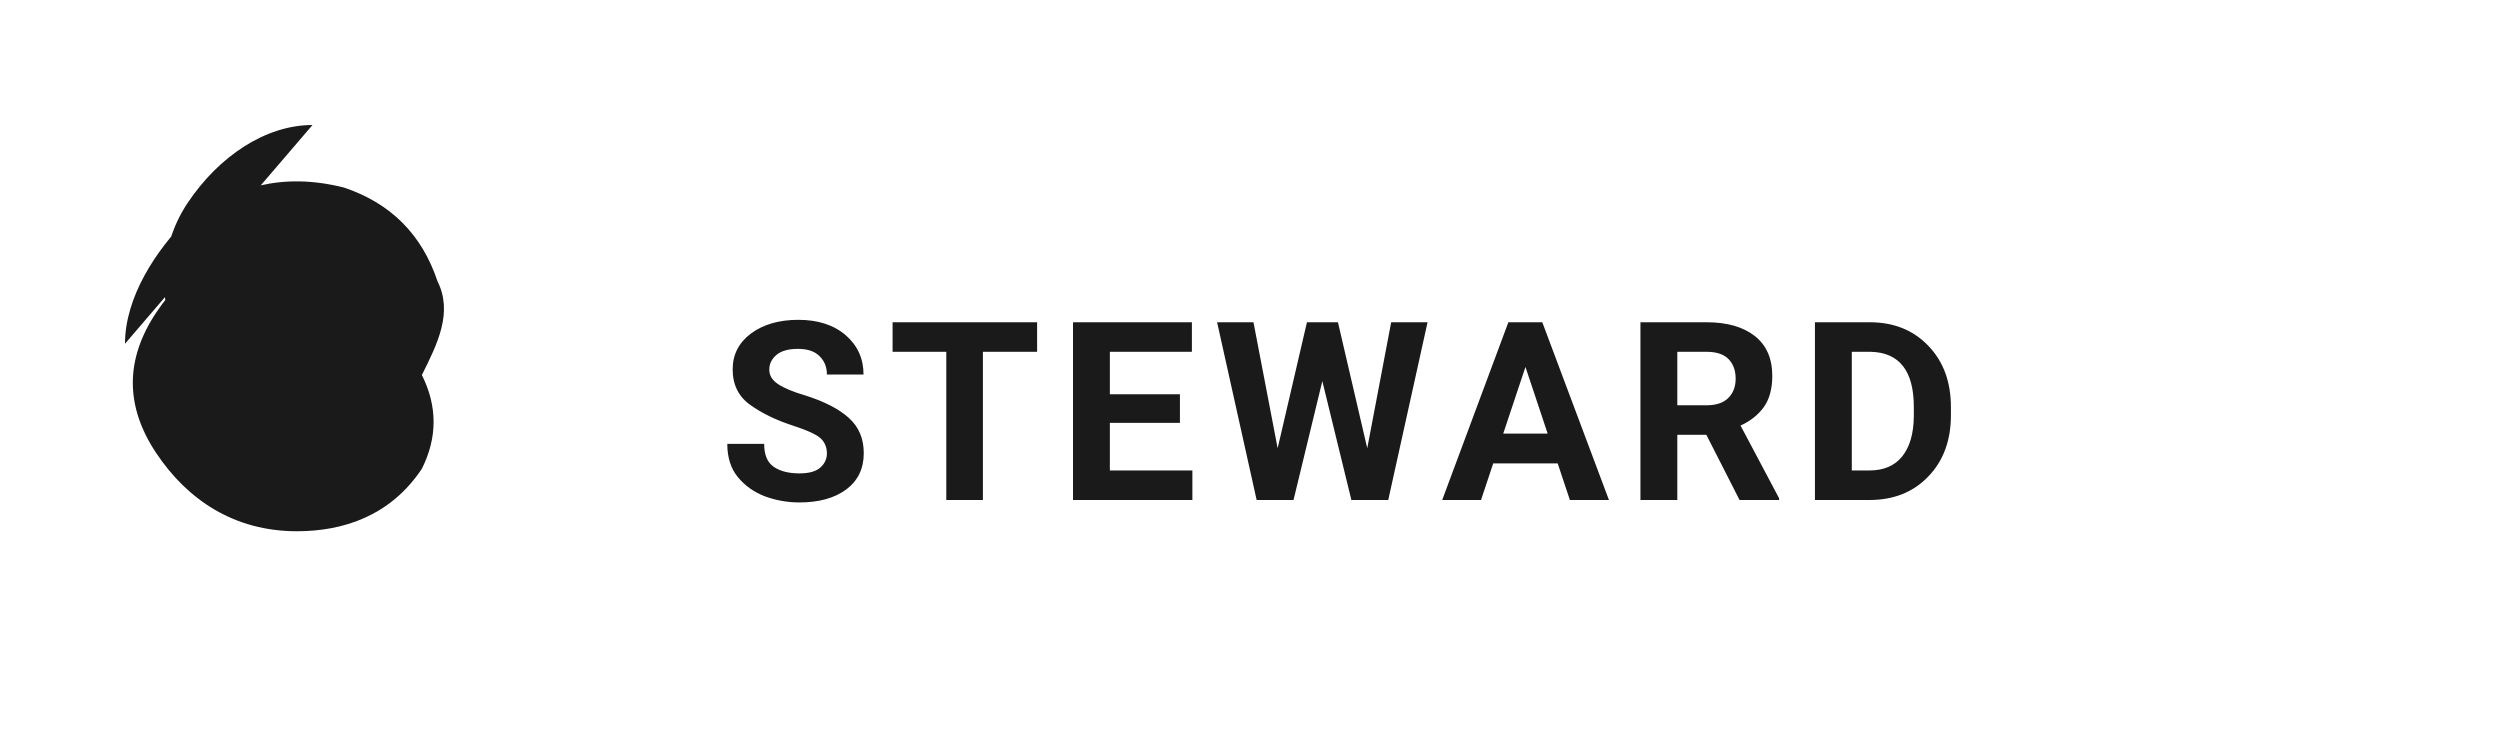
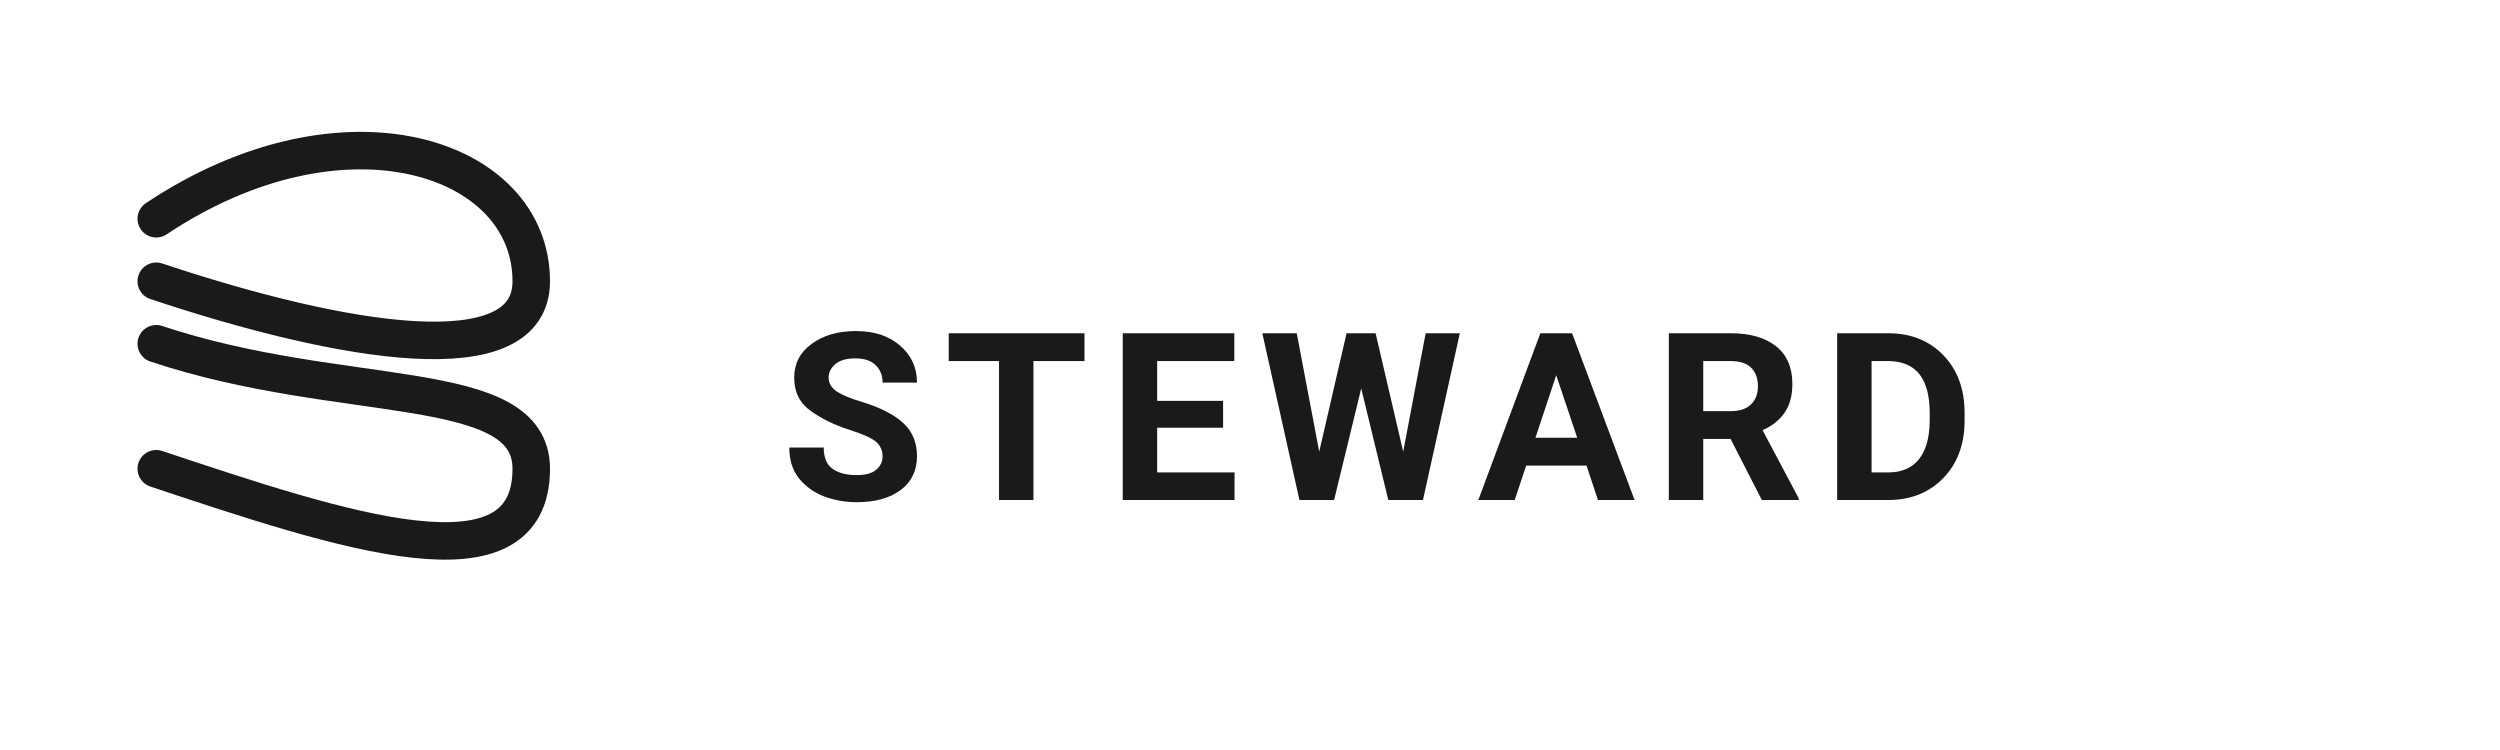
<svg xmlns="http://www.w3.org/2000/svg" viewBox="0 0 160 48" fill="none" aria-hidden="true">
-   <g fill="#1a1a1a">
-     <path d="M20 8c-3 0-6 2-8 5-2 3-2 7 0 10 2 2 5 4 8 4 2 0 4-1 5-3 1-2 0-4-2-5-1 0-2 0-3 1-1 1-1 2 0 3 1 1 3 1 4 0 2-1 2-3 1-5-1-2-4-3-6-3-4 0-7 2-9 5s-2 6 0 9c2 3 5 5 9 5 3 0 6-1 8-4 1-2 1-4 0-6-1-1-2-2-4-2-1 0-2 0-2 1s0 2 1 2c2 1 4 0 5-1 1-2 2-4 1-6-1-3-3-5-6-6-4-1-7 0-10 2-2 2-4 5-4 8z" />
+   <g stroke="#1a1a1a" fill="none" stroke-width="2.4" stroke-linecap="round" stroke-linejoin="round">
+     <path d="M10 14 C 22 6 34 10 34 18 C 34 24 22 22 10 18" />
+     <path d="M10 22 C 22 26 34 24 34 30 C 34 38 22 34 10 30" />
  </g>
-   <text x="46" y="32" font-family="system-ui, -apple-system, 'Segoe UI', Roboto, sans-serif" font-size="16" font-weight="600" fill="#1a1a1a" letter-spacing="0.06em">STEWARD</text>
+   <text x="50" y="32" font-family="system-ui, -apple-system, 'Segoe UI', Roboto, sans-serif" font-size="15" font-weight="600" fill="#1a1a1a" letter-spacing="0.08em">STEWARD</text>
</svg>
